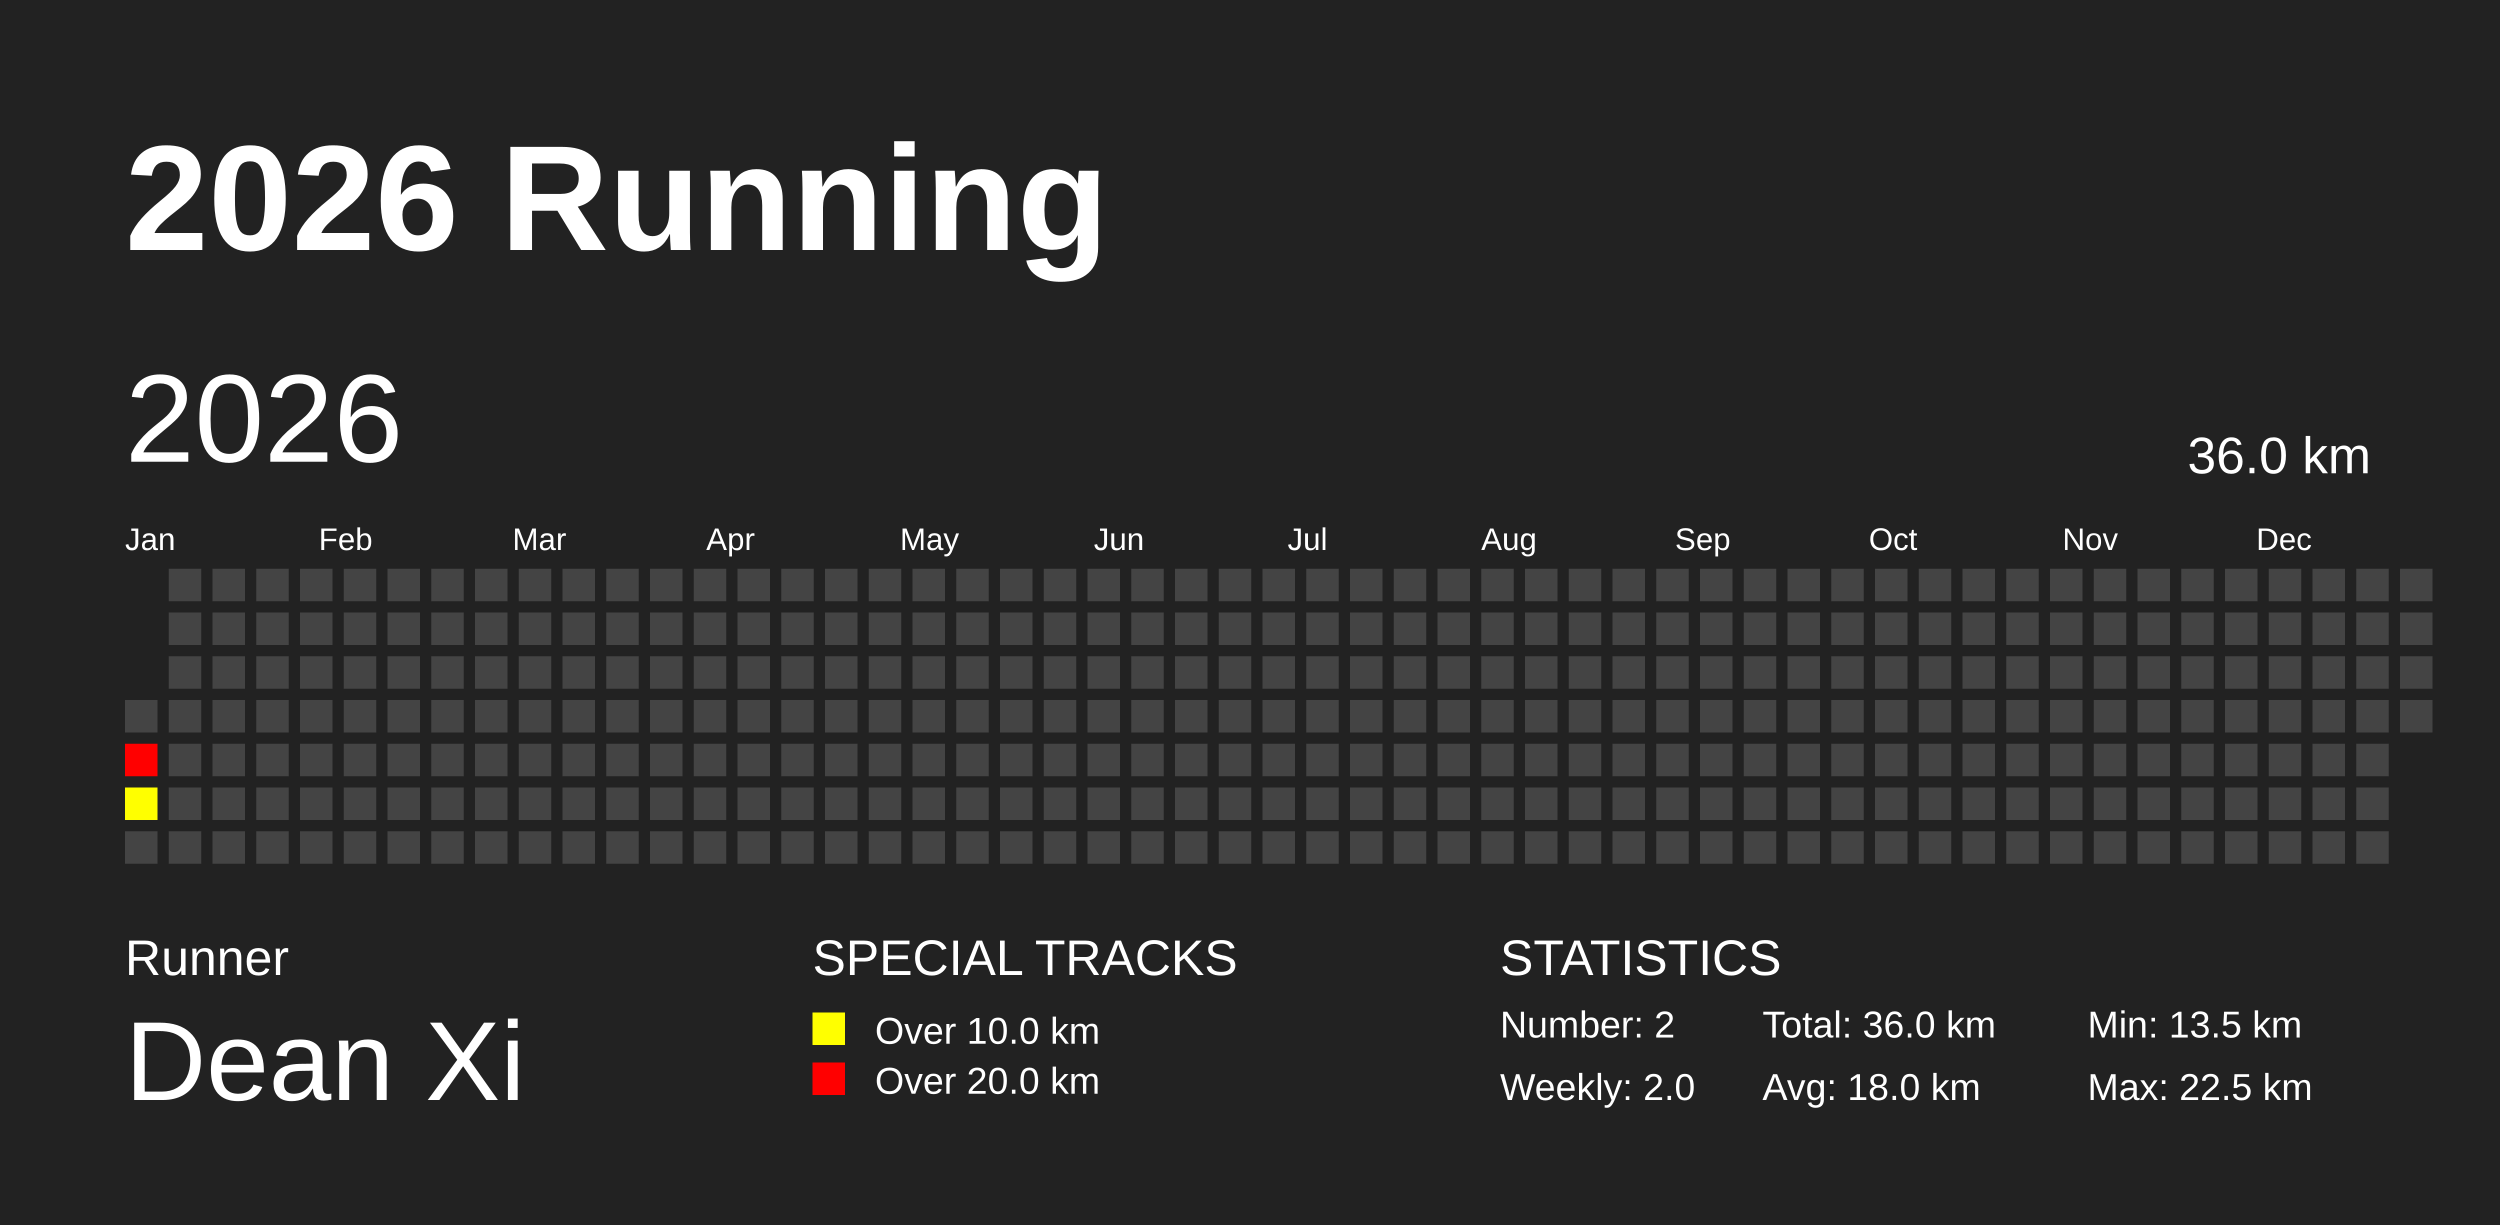
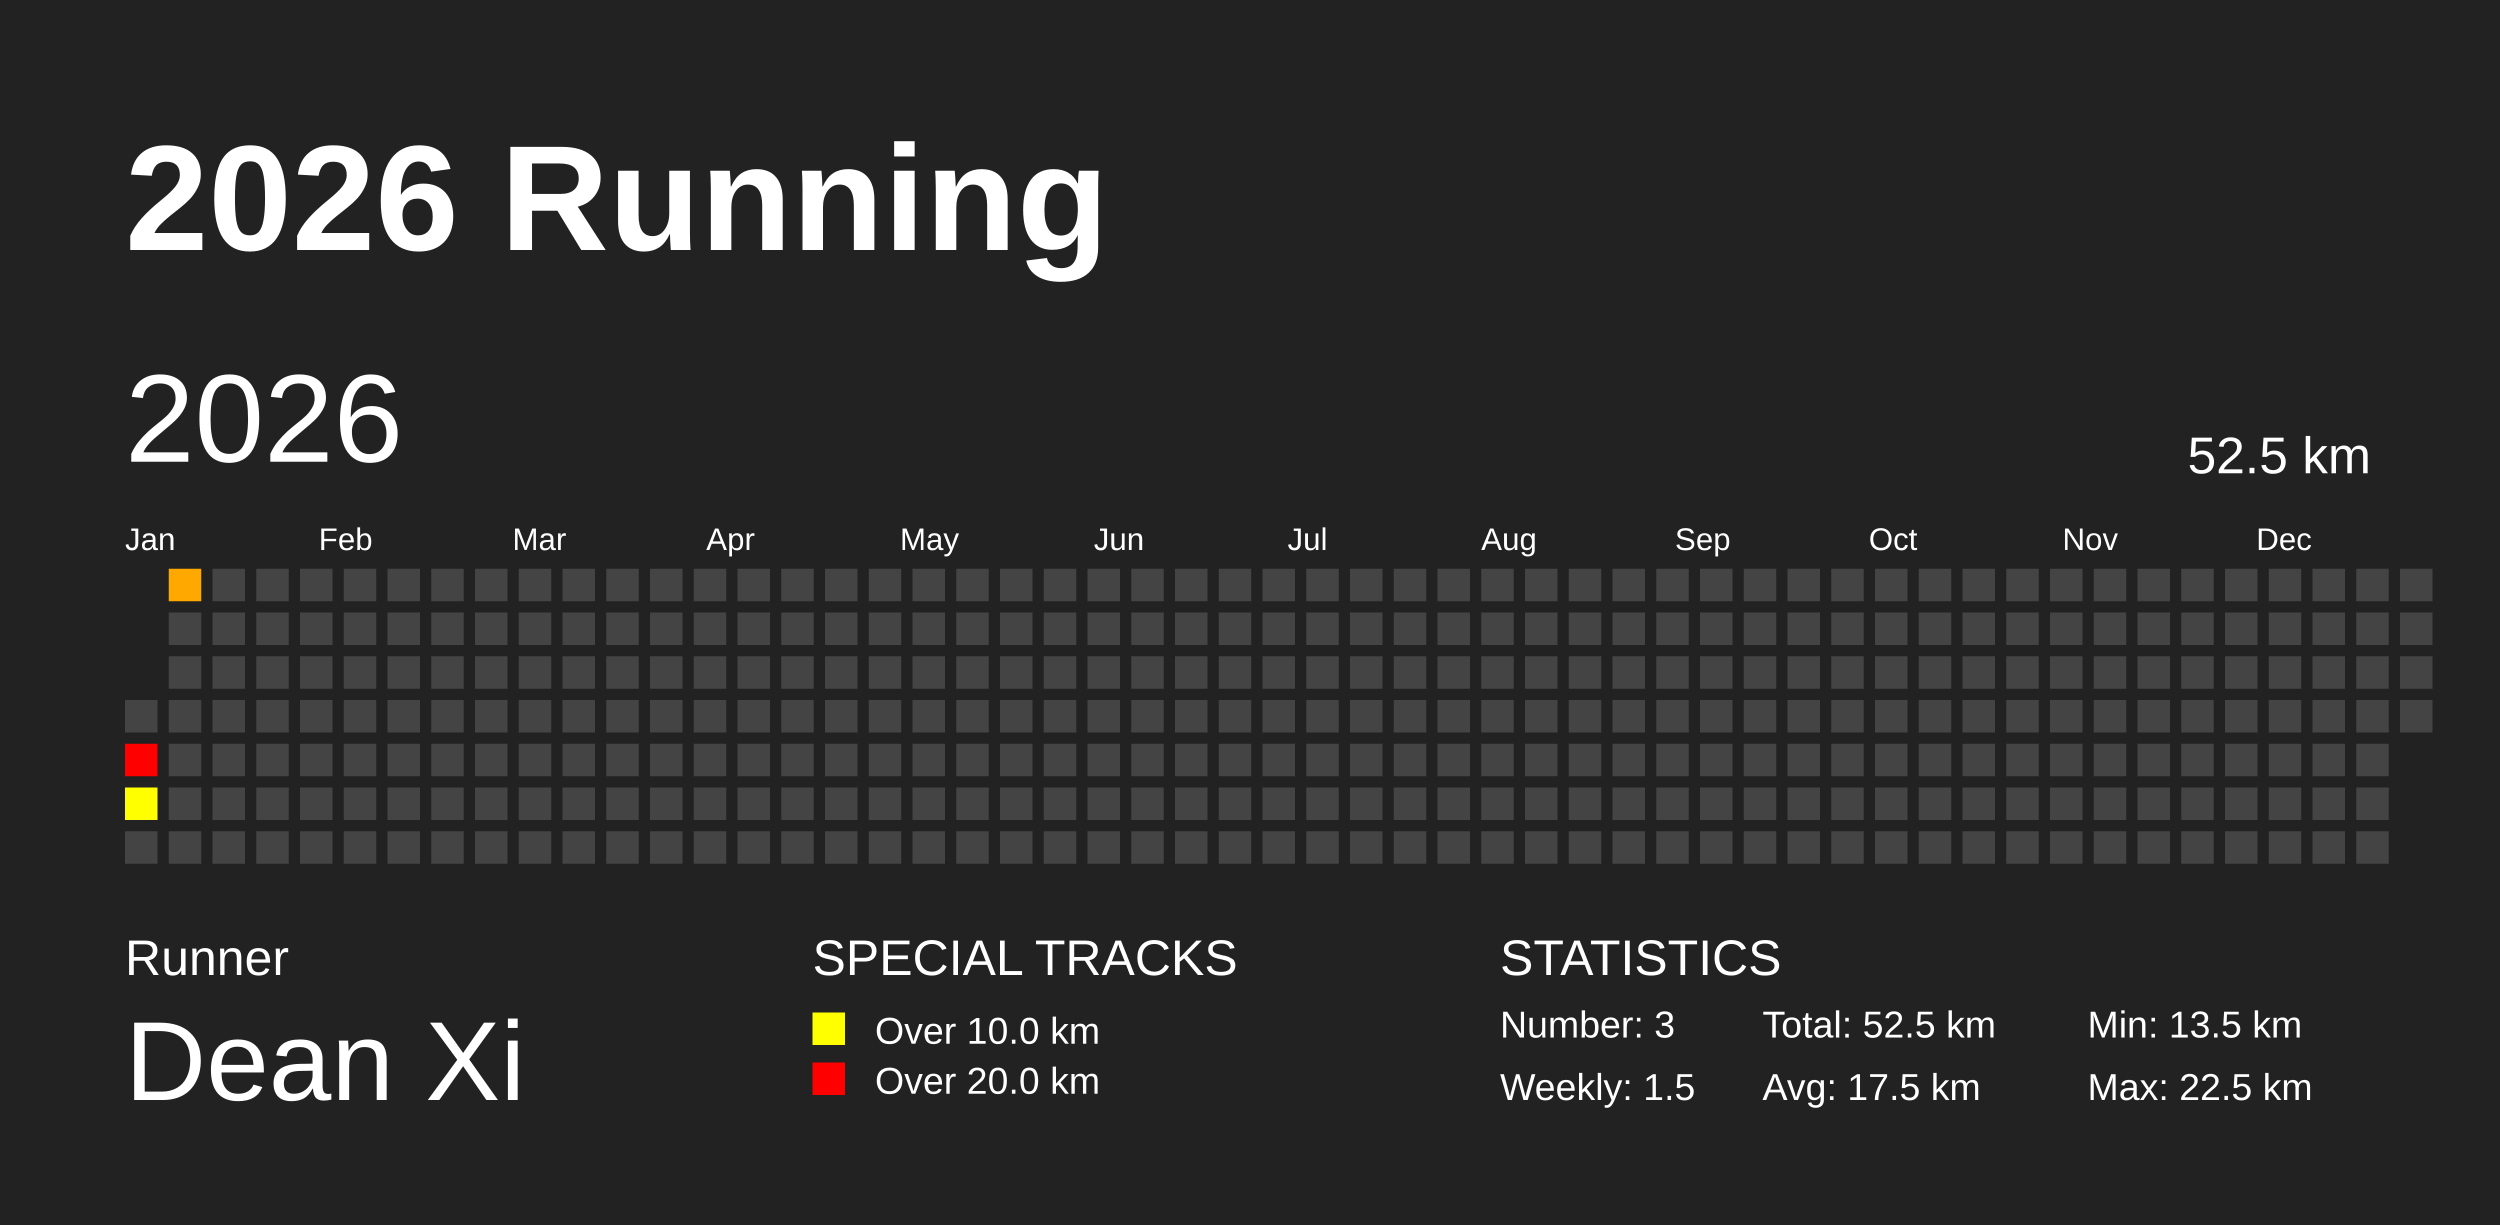
<svg xmlns="http://www.w3.org/2000/svg" baseProfile="full" height="98mm" version="1.1" viewBox="0,0,200,98" width="200mm">
  <defs />
  <rect fill="#222222" height="98" width="200" x="0" y="0" />
  <text fill="#FFFFFF" style="font-size:12px; font-family:Arial; font-weight:bold;" x="10" y="20">2026 Running</text>
  <text fill="#FFFFFF" style="font-size:4px; font-family:Arial" x="10" y="78">Runner</text>
  <text fill="#FFFFFF" style="font-size:9px; font-family:Arial" x="10" y="88">Dean Xi</text>
  <text fill="#FFFFFF" style="font-size:4px; font-family:Arial" x="65" y="78">SPECIAL TRACKS</text>
  <rect fill="yellow" height="2.6" width="2.6" x="65" y="81" />
  <text fill="#FFFFFF" style="font-size:3px; font-family:Arial" x="70" y="83.5">Over 10.0 km</text>
  <rect fill="red" height="2.6" width="2.6" x="65" y="85" />
  <text fill="#FFFFFF" style="font-size:3px; font-family:Arial" x="70" y="87.5">Over 20.0 km</text>
  <text fill="#FFFFFF" style="font-size:4px; font-family:Arial" x="120" y="78">STATISTICS</text>
-   <text fill="#FFFFFF" style="font-size:3px; font-family:Arial" x="120" y="83">Number: 2</text>
-   <text fill="#FFFFFF" style="font-size:3px; font-family:Arial" x="120" y="88">Weekly: 2.0</text>
-   <text fill="#FFFFFF" style="font-size:3px; font-family:Arial" x="141" y="83">Total: 36.0 km</text>
-   <text fill="#FFFFFF" style="font-size:3px; font-family:Arial" x="141" y="88">Avg: 18.0 km</text>
+   <text fill="#FFFFFF" style="font-size:3px; font-family:Arial" x="120" y="83">Number: 3</text>
+   <text fill="#FFFFFF" style="font-size:3px; font-family:Arial" x="120" y="88">Weekly: 1.5</text>
+   <text fill="#FFFFFF" style="font-size:3px; font-family:Arial" x="141" y="83">Total: 52.5 km</text>
+   <text fill="#FFFFFF" style="font-size:3px; font-family:Arial" x="141" y="88">Avg: 17.5 km</text>
  <text fill="#FFFFFF" style="font-size:3px; font-family:Arial" x="167" y="83">Min: 13.5 km</text>
  <text fill="#FFFFFF" style="font-size:3px; font-family:Arial" x="167" y="88">Max: 22.5 km</text>
  <text dominant-baseline="hanging" fill="#FFFFFF" style="font-size:10.0px; font-family:Arial;" x="10" y="30">2026</text>
-   <text dominant-baseline="hanging" fill="#FFFFFF" style="font-size:4.125px; font-family:Arial;" x="175" y="35">36.0 km</text>
+   <text dominant-baseline="hanging" fill="#FFFFFF" style="font-size:4.125px; font-family:Arial;" x="175" y="35">52.5 km</text>
  <text fill="#FFFFFF" style="font-size:2.5px; font-family:Arial" x="10.0" y="44">Jan</text>
  <text fill="#FFFFFF" style="font-size:2.5px; font-family:Arial" x="25.5" y="44">Feb</text>
  <text fill="#FFFFFF" style="font-size:2.5px; font-family:Arial" x="41.0" y="44">Mar</text>
  <text fill="#FFFFFF" style="font-size:2.5px; font-family:Arial" x="56.5" y="44">Apr</text>
  <text fill="#FFFFFF" style="font-size:2.5px; font-family:Arial" x="72.0" y="44">May</text>
  <text fill="#FFFFFF" style="font-size:2.5px; font-family:Arial" x="87.5" y="44">Jun</text>
  <text fill="#FFFFFF" style="font-size:2.5px; font-family:Arial" x="103.0" y="44">Jul</text>
  <text fill="#FFFFFF" style="font-size:2.5px; font-family:Arial" x="118.5" y="44">Aug</text>
  <text fill="#FFFFFF" style="font-size:2.5px; font-family:Arial" x="134.0" y="44">Sep</text>
  <text fill="#FFFFFF" style="font-size:2.5px; font-family:Arial" x="149.5" y="44">Oct</text>
  <text fill="#FFFFFF" style="font-size:2.5px; font-family:Arial" x="165.0" y="44">Nov</text>
  <text fill="#FFFFFF" style="font-size:2.5px; font-family:Arial" x="180.5" y="44">Dec</text>
  <rect fill="#444444" height="2.6" width="2.6" x="10.0" y="56.0" />
  <rect fill="red" height="2.6" width="2.6" x="10.0" y="59.5" />
  <rect fill="#ffff00" height="2.6" width="2.6" x="10.0" y="63.0" />
  <rect fill="#444444" height="2.6" width="2.6" x="10.0" y="66.5" />
-   <rect fill="#444444" height="2.6" width="2.6" x="13.5" y="45.5" />
+   <rect fill="#ffa900" height="2.6" width="2.6" x="13.5" y="45.5" />
  <rect fill="#444444" height="2.6" width="2.6" x="13.5" y="49.0" />
  <rect fill="#444444" height="2.6" width="2.6" x="13.5" y="52.5" />
  <rect fill="#444444" height="2.6" width="2.6" x="13.5" y="56.0" />
  <rect fill="#444444" height="2.6" width="2.6" x="13.5" y="59.5" />
  <rect fill="#444444" height="2.6" width="2.6" x="13.5" y="63.0" />
  <rect fill="#444444" height="2.6" width="2.6" x="13.5" y="66.5" />
  <rect fill="#444444" height="2.6" width="2.6" x="17.0" y="45.5" />
  <rect fill="#444444" height="2.6" width="2.6" x="17.0" y="49.0" />
  <rect fill="#444444" height="2.6" width="2.6" x="17.0" y="52.5" />
  <rect fill="#444444" height="2.6" width="2.6" x="17.0" y="56.0" />
  <rect fill="#444444" height="2.6" width="2.6" x="17.0" y="59.5" />
  <rect fill="#444444" height="2.6" width="2.6" x="17.0" y="63.0" />
  <rect fill="#444444" height="2.6" width="2.6" x="17.0" y="66.5" />
  <rect fill="#444444" height="2.6" width="2.6" x="20.5" y="45.5" />
  <rect fill="#444444" height="2.6" width="2.6" x="20.5" y="49.0" />
  <rect fill="#444444" height="2.6" width="2.6" x="20.5" y="52.5" />
  <rect fill="#444444" height="2.6" width="2.6" x="20.5" y="56.0" />
  <rect fill="#444444" height="2.6" width="2.6" x="20.5" y="59.5" />
  <rect fill="#444444" height="2.6" width="2.6" x="20.5" y="63.0" />
  <rect fill="#444444" height="2.6" width="2.6" x="20.5" y="66.5" />
  <rect fill="#444444" height="2.6" width="2.6" x="24.0" y="45.5" />
  <rect fill="#444444" height="2.6" width="2.6" x="24.0" y="49.0" />
  <rect fill="#444444" height="2.6" width="2.6" x="24.0" y="52.5" />
  <rect fill="#444444" height="2.6" width="2.6" x="24.0" y="56.0" />
  <rect fill="#444444" height="2.6" width="2.6" x="24.0" y="59.5" />
  <rect fill="#444444" height="2.6" width="2.6" x="24.0" y="63.0" />
  <rect fill="#444444" height="2.6" width="2.6" x="24.0" y="66.5" />
  <rect fill="#444444" height="2.6" width="2.6" x="27.5" y="45.5" />
  <rect fill="#444444" height="2.6" width="2.6" x="27.5" y="49.0" />
  <rect fill="#444444" height="2.6" width="2.6" x="27.5" y="52.5" />
  <rect fill="#444444" height="2.6" width="2.6" x="27.5" y="56.0" />
  <rect fill="#444444" height="2.6" width="2.6" x="27.5" y="59.5" />
  <rect fill="#444444" height="2.6" width="2.6" x="27.5" y="63.0" />
  <rect fill="#444444" height="2.6" width="2.6" x="27.5" y="66.5" />
  <rect fill="#444444" height="2.6" width="2.6" x="31.0" y="45.5" />
  <rect fill="#444444" height="2.6" width="2.6" x="31.0" y="49.0" />
  <rect fill="#444444" height="2.6" width="2.6" x="31.0" y="52.5" />
  <rect fill="#444444" height="2.6" width="2.6" x="31.0" y="56.0" />
  <rect fill="#444444" height="2.6" width="2.6" x="31.0" y="59.5" />
  <rect fill="#444444" height="2.6" width="2.6" x="31.0" y="63.0" />
  <rect fill="#444444" height="2.6" width="2.6" x="31.0" y="66.5" />
  <rect fill="#444444" height="2.6" width="2.6" x="34.5" y="45.5" />
  <rect fill="#444444" height="2.6" width="2.6" x="34.5" y="49.0" />
  <rect fill="#444444" height="2.6" width="2.6" x="34.5" y="52.5" />
  <rect fill="#444444" height="2.6" width="2.6" x="34.5" y="56.0" />
  <rect fill="#444444" height="2.6" width="2.6" x="34.5" y="59.5" />
  <rect fill="#444444" height="2.6" width="2.6" x="34.5" y="63.0" />
  <rect fill="#444444" height="2.6" width="2.6" x="34.5" y="66.5" />
  <rect fill="#444444" height="2.6" width="2.6" x="38.0" y="45.5" />
  <rect fill="#444444" height="2.6" width="2.6" x="38.0" y="49.0" />
  <rect fill="#444444" height="2.6" width="2.6" x="38.0" y="52.5" />
  <rect fill="#444444" height="2.6" width="2.6" x="38.0" y="56.0" />
  <rect fill="#444444" height="2.6" width="2.6" x="38.0" y="59.5" />
  <rect fill="#444444" height="2.6" width="2.6" x="38.0" y="63.0" />
  <rect fill="#444444" height="2.6" width="2.6" x="38.0" y="66.5" />
  <rect fill="#444444" height="2.6" width="2.6" x="41.5" y="45.5" />
  <rect fill="#444444" height="2.6" width="2.6" x="41.5" y="49.0" />
  <rect fill="#444444" height="2.6" width="2.6" x="41.5" y="52.5" />
  <rect fill="#444444" height="2.6" width="2.6" x="41.5" y="56.0" />
  <rect fill="#444444" height="2.6" width="2.6" x="41.5" y="59.5" />
  <rect fill="#444444" height="2.6" width="2.6" x="41.5" y="63.0" />
  <rect fill="#444444" height="2.6" width="2.6" x="41.5" y="66.5" />
  <rect fill="#444444" height="2.6" width="2.6" x="45.0" y="45.5" />
  <rect fill="#444444" height="2.6" width="2.6" x="45.0" y="49.0" />
  <rect fill="#444444" height="2.6" width="2.6" x="45.0" y="52.5" />
  <rect fill="#444444" height="2.6" width="2.6" x="45.0" y="56.0" />
  <rect fill="#444444" height="2.6" width="2.6" x="45.0" y="59.5" />
  <rect fill="#444444" height="2.6" width="2.6" x="45.0" y="63.0" />
  <rect fill="#444444" height="2.6" width="2.6" x="45.0" y="66.5" />
  <rect fill="#444444" height="2.6" width="2.6" x="48.5" y="45.5" />
  <rect fill="#444444" height="2.6" width="2.6" x="48.5" y="49.0" />
  <rect fill="#444444" height="2.6" width="2.6" x="48.5" y="52.5" />
  <rect fill="#444444" height="2.6" width="2.6" x="48.5" y="56.0" />
  <rect fill="#444444" height="2.6" width="2.6" x="48.5" y="59.5" />
  <rect fill="#444444" height="2.6" width="2.6" x="48.5" y="63.0" />
  <rect fill="#444444" height="2.6" width="2.6" x="48.5" y="66.5" />
  <rect fill="#444444" height="2.6" width="2.6" x="52.0" y="45.5" />
  <rect fill="#444444" height="2.6" width="2.6" x="52.0" y="49.0" />
  <rect fill="#444444" height="2.6" width="2.6" x="52.0" y="52.5" />
  <rect fill="#444444" height="2.6" width="2.6" x="52.0" y="56.0" />
  <rect fill="#444444" height="2.6" width="2.6" x="52.0" y="59.5" />
  <rect fill="#444444" height="2.6" width="2.6" x="52.0" y="63.0" />
  <rect fill="#444444" height="2.6" width="2.6" x="52.0" y="66.5" />
  <rect fill="#444444" height="2.6" width="2.6" x="55.5" y="45.5" />
  <rect fill="#444444" height="2.6" width="2.6" x="55.5" y="49.0" />
  <rect fill="#444444" height="2.6" width="2.6" x="55.5" y="52.5" />
  <rect fill="#444444" height="2.6" width="2.6" x="55.5" y="56.0" />
  <rect fill="#444444" height="2.6" width="2.6" x="55.5" y="59.5" />
  <rect fill="#444444" height="2.6" width="2.6" x="55.5" y="63.0" />
  <rect fill="#444444" height="2.6" width="2.6" x="55.5" y="66.5" />
  <rect fill="#444444" height="2.6" width="2.6" x="59.0" y="45.5" />
  <rect fill="#444444" height="2.6" width="2.6" x="59.0" y="49.0" />
  <rect fill="#444444" height="2.6" width="2.6" x="59.0" y="52.5" />
  <rect fill="#444444" height="2.6" width="2.6" x="59.0" y="56.0" />
  <rect fill="#444444" height="2.6" width="2.6" x="59.0" y="59.5" />
  <rect fill="#444444" height="2.6" width="2.6" x="59.0" y="63.0" />
  <rect fill="#444444" height="2.6" width="2.6" x="59.0" y="66.5" />
  <rect fill="#444444" height="2.6" width="2.6" x="62.5" y="45.5" />
  <rect fill="#444444" height="2.6" width="2.6" x="62.5" y="49.0" />
  <rect fill="#444444" height="2.6" width="2.6" x="62.5" y="52.5" />
  <rect fill="#444444" height="2.6" width="2.6" x="62.5" y="56.0" />
  <rect fill="#444444" height="2.6" width="2.6" x="62.5" y="59.5" />
  <rect fill="#444444" height="2.6" width="2.6" x="62.5" y="63.0" />
  <rect fill="#444444" height="2.6" width="2.6" x="62.5" y="66.5" />
  <rect fill="#444444" height="2.6" width="2.6" x="66.0" y="45.5" />
  <rect fill="#444444" height="2.6" width="2.6" x="66.0" y="49.0" />
  <rect fill="#444444" height="2.6" width="2.6" x="66.0" y="52.5" />
  <rect fill="#444444" height="2.6" width="2.6" x="66.0" y="56.0" />
  <rect fill="#444444" height="2.6" width="2.6" x="66.0" y="59.5" />
  <rect fill="#444444" height="2.6" width="2.6" x="66.0" y="63.0" />
  <rect fill="#444444" height="2.6" width="2.6" x="66.0" y="66.5" />
  <rect fill="#444444" height="2.6" width="2.6" x="69.5" y="45.5" />
  <rect fill="#444444" height="2.6" width="2.6" x="69.5" y="49.0" />
  <rect fill="#444444" height="2.6" width="2.6" x="69.5" y="52.5" />
  <rect fill="#444444" height="2.6" width="2.6" x="69.5" y="56.0" />
  <rect fill="#444444" height="2.6" width="2.6" x="69.5" y="59.5" />
  <rect fill="#444444" height="2.6" width="2.6" x="69.5" y="63.0" />
  <rect fill="#444444" height="2.6" width="2.6" x="69.5" y="66.5" />
  <rect fill="#444444" height="2.6" width="2.6" x="73.0" y="45.5" />
  <rect fill="#444444" height="2.6" width="2.6" x="73.0" y="49.0" />
  <rect fill="#444444" height="2.6" width="2.6" x="73.0" y="52.5" />
  <rect fill="#444444" height="2.6" width="2.6" x="73.0" y="56.0" />
  <rect fill="#444444" height="2.6" width="2.6" x="73.0" y="59.5" />
  <rect fill="#444444" height="2.6" width="2.6" x="73.0" y="63.0" />
  <rect fill="#444444" height="2.6" width="2.6" x="73.0" y="66.5" />
  <rect fill="#444444" height="2.6" width="2.6" x="76.5" y="45.5" />
  <rect fill="#444444" height="2.6" width="2.6" x="76.5" y="49.0" />
  <rect fill="#444444" height="2.6" width="2.6" x="76.5" y="52.5" />
  <rect fill="#444444" height="2.6" width="2.6" x="76.5" y="56.0" />
  <rect fill="#444444" height="2.6" width="2.6" x="76.5" y="59.5" />
  <rect fill="#444444" height="2.6" width="2.6" x="76.5" y="63.0" />
  <rect fill="#444444" height="2.6" width="2.6" x="76.5" y="66.5" />
  <rect fill="#444444" height="2.6" width="2.6" x="80.0" y="45.5" />
  <rect fill="#444444" height="2.6" width="2.6" x="80.0" y="49.0" />
  <rect fill="#444444" height="2.6" width="2.6" x="80.0" y="52.5" />
  <rect fill="#444444" height="2.6" width="2.6" x="80.0" y="56.0" />
  <rect fill="#444444" height="2.6" width="2.6" x="80.0" y="59.5" />
  <rect fill="#444444" height="2.6" width="2.6" x="80.0" y="63.0" />
  <rect fill="#444444" height="2.6" width="2.6" x="80.0" y="66.5" />
  <rect fill="#444444" height="2.6" width="2.6" x="83.5" y="45.5" />
  <rect fill="#444444" height="2.6" width="2.6" x="83.5" y="49.0" />
  <rect fill="#444444" height="2.6" width="2.6" x="83.5" y="52.5" />
  <rect fill="#444444" height="2.6" width="2.6" x="83.5" y="56.0" />
  <rect fill="#444444" height="2.6" width="2.6" x="83.5" y="59.5" />
  <rect fill="#444444" height="2.6" width="2.6" x="83.5" y="63.0" />
  <rect fill="#444444" height="2.6" width="2.6" x="83.5" y="66.5" />
  <rect fill="#444444" height="2.6" width="2.6" x="87.0" y="45.5" />
  <rect fill="#444444" height="2.6" width="2.6" x="87.0" y="49.0" />
  <rect fill="#444444" height="2.6" width="2.6" x="87.0" y="52.5" />
  <rect fill="#444444" height="2.6" width="2.6" x="87.0" y="56.0" />
  <rect fill="#444444" height="2.6" width="2.6" x="87.0" y="59.5" />
  <rect fill="#444444" height="2.6" width="2.6" x="87.0" y="63.0" />
  <rect fill="#444444" height="2.6" width="2.6" x="87.0" y="66.5" />
  <rect fill="#444444" height="2.6" width="2.6" x="90.5" y="45.5" />
  <rect fill="#444444" height="2.6" width="2.6" x="90.5" y="49.0" />
  <rect fill="#444444" height="2.6" width="2.6" x="90.5" y="52.5" />
  <rect fill="#444444" height="2.6" width="2.6" x="90.5" y="56.0" />
  <rect fill="#444444" height="2.6" width="2.6" x="90.5" y="59.5" />
  <rect fill="#444444" height="2.6" width="2.6" x="90.5" y="63.0" />
  <rect fill="#444444" height="2.6" width="2.6" x="90.5" y="66.5" />
  <rect fill="#444444" height="2.6" width="2.6" x="94.0" y="45.5" />
  <rect fill="#444444" height="2.6" width="2.6" x="94.0" y="49.0" />
  <rect fill="#444444" height="2.6" width="2.6" x="94.0" y="52.5" />
  <rect fill="#444444" height="2.6" width="2.6" x="94.0" y="56.0" />
  <rect fill="#444444" height="2.6" width="2.6" x="94.0" y="59.5" />
  <rect fill="#444444" height="2.6" width="2.6" x="94.0" y="63.0" />
  <rect fill="#444444" height="2.6" width="2.6" x="94.0" y="66.5" />
  <rect fill="#444444" height="2.6" width="2.6" x="97.5" y="45.5" />
  <rect fill="#444444" height="2.6" width="2.6" x="97.5" y="49.0" />
  <rect fill="#444444" height="2.6" width="2.6" x="97.5" y="52.5" />
  <rect fill="#444444" height="2.6" width="2.6" x="97.5" y="56.0" />
  <rect fill="#444444" height="2.6" width="2.6" x="97.5" y="59.5" />
  <rect fill="#444444" height="2.6" width="2.6" x="97.5" y="63.0" />
  <rect fill="#444444" height="2.6" width="2.6" x="97.5" y="66.5" />
  <rect fill="#444444" height="2.6" width="2.6" x="101.0" y="45.5" />
  <rect fill="#444444" height="2.6" width="2.6" x="101.0" y="49.0" />
  <rect fill="#444444" height="2.6" width="2.6" x="101.0" y="52.5" />
  <rect fill="#444444" height="2.6" width="2.6" x="101.0" y="56.0" />
  <rect fill="#444444" height="2.6" width="2.6" x="101.0" y="59.5" />
  <rect fill="#444444" height="2.6" width="2.6" x="101.0" y="63.0" />
  <rect fill="#444444" height="2.6" width="2.6" x="101.0" y="66.5" />
  <rect fill="#444444" height="2.6" width="2.6" x="104.5" y="45.5" />
  <rect fill="#444444" height="2.6" width="2.6" x="104.5" y="49.0" />
  <rect fill="#444444" height="2.6" width="2.6" x="104.5" y="52.5" />
  <rect fill="#444444" height="2.6" width="2.6" x="104.5" y="56.0" />
  <rect fill="#444444" height="2.6" width="2.6" x="104.5" y="59.5" />
  <rect fill="#444444" height="2.6" width="2.6" x="104.5" y="63.0" />
  <rect fill="#444444" height="2.6" width="2.6" x="104.5" y="66.5" />
  <rect fill="#444444" height="2.6" width="2.6" x="108.0" y="45.5" />
  <rect fill="#444444" height="2.6" width="2.6" x="108.0" y="49.0" />
  <rect fill="#444444" height="2.6" width="2.6" x="108.0" y="52.5" />
  <rect fill="#444444" height="2.6" width="2.6" x="108.0" y="56.0" />
  <rect fill="#444444" height="2.6" width="2.6" x="108.0" y="59.5" />
  <rect fill="#444444" height="2.6" width="2.6" x="108.0" y="63.0" />
  <rect fill="#444444" height="2.6" width="2.6" x="108.0" y="66.5" />
  <rect fill="#444444" height="2.6" width="2.6" x="111.5" y="45.5" />
  <rect fill="#444444" height="2.6" width="2.6" x="111.5" y="49.0" />
  <rect fill="#444444" height="2.6" width="2.6" x="111.5" y="52.5" />
  <rect fill="#444444" height="2.6" width="2.6" x="111.5" y="56.0" />
  <rect fill="#444444" height="2.6" width="2.6" x="111.5" y="59.5" />
  <rect fill="#444444" height="2.6" width="2.6" x="111.5" y="63.0" />
  <rect fill="#444444" height="2.6" width="2.6" x="111.5" y="66.5" />
  <rect fill="#444444" height="2.6" width="2.6" x="115.0" y="45.5" />
  <rect fill="#444444" height="2.6" width="2.6" x="115.0" y="49.0" />
  <rect fill="#444444" height="2.6" width="2.6" x="115.0" y="52.5" />
  <rect fill="#444444" height="2.6" width="2.6" x="115.0" y="56.0" />
  <rect fill="#444444" height="2.6" width="2.6" x="115.0" y="59.5" />
  <rect fill="#444444" height="2.6" width="2.6" x="115.0" y="63.0" />
  <rect fill="#444444" height="2.6" width="2.6" x="115.0" y="66.5" />
  <rect fill="#444444" height="2.6" width="2.6" x="118.5" y="45.5" />
  <rect fill="#444444" height="2.6" width="2.6" x="118.5" y="49.0" />
  <rect fill="#444444" height="2.6" width="2.6" x="118.5" y="52.5" />
  <rect fill="#444444" height="2.6" width="2.6" x="118.5" y="56.0" />
  <rect fill="#444444" height="2.6" width="2.6" x="118.5" y="59.5" />
  <rect fill="#444444" height="2.6" width="2.6" x="118.5" y="63.0" />
  <rect fill="#444444" height="2.6" width="2.6" x="118.5" y="66.5" />
  <rect fill="#444444" height="2.6" width="2.6" x="122.0" y="45.5" />
  <rect fill="#444444" height="2.6" width="2.6" x="122.0" y="49.0" />
  <rect fill="#444444" height="2.6" width="2.6" x="122.0" y="52.5" />
  <rect fill="#444444" height="2.6" width="2.6" x="122.0" y="56.0" />
  <rect fill="#444444" height="2.6" width="2.6" x="122.0" y="59.5" />
  <rect fill="#444444" height="2.6" width="2.6" x="122.0" y="63.0" />
  <rect fill="#444444" height="2.6" width="2.6" x="122.0" y="66.5" />
  <rect fill="#444444" height="2.6" width="2.6" x="125.5" y="45.5" />
  <rect fill="#444444" height="2.6" width="2.6" x="125.5" y="49.0" />
  <rect fill="#444444" height="2.6" width="2.6" x="125.5" y="52.5" />
  <rect fill="#444444" height="2.6" width="2.6" x="125.5" y="56.0" />
  <rect fill="#444444" height="2.6" width="2.6" x="125.5" y="59.5" />
  <rect fill="#444444" height="2.6" width="2.6" x="125.5" y="63.0" />
  <rect fill="#444444" height="2.6" width="2.6" x="125.5" y="66.5" />
  <rect fill="#444444" height="2.6" width="2.6" x="129.0" y="45.5" />
  <rect fill="#444444" height="2.6" width="2.6" x="129.0" y="49.0" />
  <rect fill="#444444" height="2.6" width="2.6" x="129.0" y="52.5" />
  <rect fill="#444444" height="2.6" width="2.6" x="129.0" y="56.0" />
  <rect fill="#444444" height="2.6" width="2.6" x="129.0" y="59.5" />
  <rect fill="#444444" height="2.6" width="2.6" x="129.0" y="63.0" />
  <rect fill="#444444" height="2.6" width="2.6" x="129.0" y="66.5" />
  <rect fill="#444444" height="2.6" width="2.6" x="132.5" y="45.5" />
  <rect fill="#444444" height="2.6" width="2.6" x="132.5" y="49.0" />
  <rect fill="#444444" height="2.6" width="2.6" x="132.5" y="52.5" />
  <rect fill="#444444" height="2.6" width="2.6" x="132.5" y="56.0" />
  <rect fill="#444444" height="2.6" width="2.6" x="132.5" y="59.5" />
  <rect fill="#444444" height="2.6" width="2.6" x="132.5" y="63.0" />
  <rect fill="#444444" height="2.6" width="2.6" x="132.5" y="66.5" />
  <rect fill="#444444" height="2.6" width="2.6" x="136.0" y="45.5" />
  <rect fill="#444444" height="2.6" width="2.6" x="136.0" y="49.0" />
  <rect fill="#444444" height="2.6" width="2.6" x="136.0" y="52.5" />
  <rect fill="#444444" height="2.6" width="2.6" x="136.0" y="56.0" />
  <rect fill="#444444" height="2.6" width="2.6" x="136.0" y="59.5" />
  <rect fill="#444444" height="2.6" width="2.6" x="136.0" y="63.0" />
  <rect fill="#444444" height="2.6" width="2.6" x="136.0" y="66.5" />
  <rect fill="#444444" height="2.6" width="2.6" x="139.5" y="45.5" />
  <rect fill="#444444" height="2.6" width="2.6" x="139.5" y="49.0" />
  <rect fill="#444444" height="2.6" width="2.6" x="139.5" y="52.5" />
  <rect fill="#444444" height="2.6" width="2.6" x="139.5" y="56.0" />
  <rect fill="#444444" height="2.6" width="2.6" x="139.5" y="59.5" />
  <rect fill="#444444" height="2.6" width="2.6" x="139.5" y="63.0" />
  <rect fill="#444444" height="2.6" width="2.6" x="139.5" y="66.5" />
  <rect fill="#444444" height="2.6" width="2.6" x="143.0" y="45.5" />
  <rect fill="#444444" height="2.6" width="2.6" x="143.0" y="49.0" />
  <rect fill="#444444" height="2.6" width="2.6" x="143.0" y="52.5" />
  <rect fill="#444444" height="2.6" width="2.6" x="143.0" y="56.0" />
  <rect fill="#444444" height="2.6" width="2.6" x="143.0" y="59.5" />
  <rect fill="#444444" height="2.6" width="2.6" x="143.0" y="63.0" />
  <rect fill="#444444" height="2.6" width="2.6" x="143.0" y="66.5" />
  <rect fill="#444444" height="2.6" width="2.6" x="146.5" y="45.5" />
  <rect fill="#444444" height="2.6" width="2.6" x="146.5" y="49.0" />
  <rect fill="#444444" height="2.6" width="2.6" x="146.5" y="52.5" />
  <rect fill="#444444" height="2.6" width="2.6" x="146.5" y="56.0" />
  <rect fill="#444444" height="2.6" width="2.6" x="146.5" y="59.5" />
  <rect fill="#444444" height="2.6" width="2.6" x="146.5" y="63.0" />
  <rect fill="#444444" height="2.6" width="2.6" x="146.5" y="66.5" />
  <rect fill="#444444" height="2.6" width="2.6" x="150.0" y="45.5" />
  <rect fill="#444444" height="2.6" width="2.6" x="150.0" y="49.0" />
  <rect fill="#444444" height="2.6" width="2.6" x="150.0" y="52.5" />
  <rect fill="#444444" height="2.6" width="2.6" x="150.0" y="56.0" />
  <rect fill="#444444" height="2.6" width="2.6" x="150.0" y="59.5" />
  <rect fill="#444444" height="2.6" width="2.6" x="150.0" y="63.0" />
  <rect fill="#444444" height="2.6" width="2.6" x="150.0" y="66.5" />
  <rect fill="#444444" height="2.6" width="2.6" x="153.5" y="45.5" />
  <rect fill="#444444" height="2.6" width="2.6" x="153.5" y="49.0" />
  <rect fill="#444444" height="2.6" width="2.6" x="153.5" y="52.5" />
  <rect fill="#444444" height="2.6" width="2.6" x="153.5" y="56.0" />
  <rect fill="#444444" height="2.6" width="2.6" x="153.5" y="59.5" />
  <rect fill="#444444" height="2.6" width="2.6" x="153.5" y="63.0" />
  <rect fill="#444444" height="2.6" width="2.6" x="153.5" y="66.5" />
  <rect fill="#444444" height="2.6" width="2.6" x="157.0" y="45.5" />
  <rect fill="#444444" height="2.6" width="2.6" x="157.0" y="49.0" />
  <rect fill="#444444" height="2.6" width="2.6" x="157.0" y="52.5" />
  <rect fill="#444444" height="2.6" width="2.6" x="157.0" y="56.0" />
  <rect fill="#444444" height="2.6" width="2.6" x="157.0" y="59.5" />
  <rect fill="#444444" height="2.6" width="2.6" x="157.0" y="63.0" />
  <rect fill="#444444" height="2.6" width="2.6" x="157.0" y="66.5" />
  <rect fill="#444444" height="2.6" width="2.6" x="160.5" y="45.5" />
  <rect fill="#444444" height="2.6" width="2.6" x="160.5" y="49.0" />
  <rect fill="#444444" height="2.6" width="2.6" x="160.5" y="52.5" />
  <rect fill="#444444" height="2.6" width="2.6" x="160.5" y="56.0" />
  <rect fill="#444444" height="2.6" width="2.6" x="160.5" y="59.5" />
  <rect fill="#444444" height="2.6" width="2.6" x="160.5" y="63.0" />
  <rect fill="#444444" height="2.6" width="2.6" x="160.5" y="66.5" />
  <rect fill="#444444" height="2.6" width="2.6" x="164.0" y="45.5" />
  <rect fill="#444444" height="2.6" width="2.6" x="164.0" y="49.0" />
  <rect fill="#444444" height="2.6" width="2.6" x="164.0" y="52.5" />
  <rect fill="#444444" height="2.6" width="2.6" x="164.0" y="56.0" />
  <rect fill="#444444" height="2.6" width="2.6" x="164.0" y="59.5" />
  <rect fill="#444444" height="2.6" width="2.6" x="164.0" y="63.0" />
  <rect fill="#444444" height="2.6" width="2.6" x="164.0" y="66.5" />
  <rect fill="#444444" height="2.6" width="2.6" x="167.5" y="45.5" />
  <rect fill="#444444" height="2.6" width="2.6" x="167.5" y="49.0" />
  <rect fill="#444444" height="2.6" width="2.6" x="167.5" y="52.5" />
  <rect fill="#444444" height="2.6" width="2.6" x="167.5" y="56.0" />
  <rect fill="#444444" height="2.6" width="2.6" x="167.5" y="59.5" />
  <rect fill="#444444" height="2.6" width="2.6" x="167.5" y="63.0" />
  <rect fill="#444444" height="2.6" width="2.6" x="167.5" y="66.5" />
  <rect fill="#444444" height="2.6" width="2.6" x="171.0" y="45.5" />
  <rect fill="#444444" height="2.6" width="2.6" x="171.0" y="49.0" />
  <rect fill="#444444" height="2.6" width="2.6" x="171.0" y="52.5" />
  <rect fill="#444444" height="2.6" width="2.6" x="171.0" y="56.0" />
  <rect fill="#444444" height="2.6" width="2.6" x="171.0" y="59.5" />
  <rect fill="#444444" height="2.6" width="2.6" x="171.0" y="63.0" />
  <rect fill="#444444" height="2.6" width="2.6" x="171.0" y="66.5" />
  <rect fill="#444444" height="2.6" width="2.6" x="174.5" y="45.5" />
  <rect fill="#444444" height="2.6" width="2.6" x="174.5" y="49.0" />
  <rect fill="#444444" height="2.6" width="2.6" x="174.5" y="52.5" />
  <rect fill="#444444" height="2.6" width="2.6" x="174.5" y="56.0" />
  <rect fill="#444444" height="2.6" width="2.6" x="174.5" y="59.5" />
  <rect fill="#444444" height="2.6" width="2.6" x="174.5" y="63.0" />
  <rect fill="#444444" height="2.6" width="2.6" x="174.5" y="66.5" />
  <rect fill="#444444" height="2.6" width="2.6" x="178.0" y="45.5" />
  <rect fill="#444444" height="2.6" width="2.6" x="178.0" y="49.0" />
  <rect fill="#444444" height="2.6" width="2.6" x="178.0" y="52.5" />
  <rect fill="#444444" height="2.6" width="2.6" x="178.0" y="56.0" />
  <rect fill="#444444" height="2.6" width="2.6" x="178.0" y="59.5" />
  <rect fill="#444444" height="2.6" width="2.6" x="178.0" y="63.0" />
  <rect fill="#444444" height="2.6" width="2.6" x="178.0" y="66.5" />
  <rect fill="#444444" height="2.6" width="2.6" x="181.5" y="45.5" />
  <rect fill="#444444" height="2.6" width="2.6" x="181.5" y="49.0" />
  <rect fill="#444444" height="2.6" width="2.6" x="181.5" y="52.5" />
  <rect fill="#444444" height="2.6" width="2.6" x="181.5" y="56.0" />
  <rect fill="#444444" height="2.6" width="2.6" x="181.5" y="59.5" />
  <rect fill="#444444" height="2.6" width="2.6" x="181.5" y="63.0" />
  <rect fill="#444444" height="2.6" width="2.6" x="181.5" y="66.5" />
  <rect fill="#444444" height="2.6" width="2.6" x="185.0" y="45.5" />
  <rect fill="#444444" height="2.6" width="2.6" x="185.0" y="49.0" />
  <rect fill="#444444" height="2.6" width="2.6" x="185.0" y="52.5" />
  <rect fill="#444444" height="2.6" width="2.6" x="185.0" y="56.0" />
  <rect fill="#444444" height="2.6" width="2.6" x="185.0" y="59.5" />
  <rect fill="#444444" height="2.6" width="2.6" x="185.0" y="63.0" />
  <rect fill="#444444" height="2.6" width="2.6" x="185.0" y="66.5" />
  <rect fill="#444444" height="2.6" width="2.6" x="188.5" y="45.5" />
  <rect fill="#444444" height="2.6" width="2.6" x="188.5" y="49.0" />
  <rect fill="#444444" height="2.6" width="2.6" x="188.5" y="52.5" />
  <rect fill="#444444" height="2.6" width="2.6" x="188.5" y="56.0" />
  <rect fill="#444444" height="2.6" width="2.6" x="188.5" y="59.5" />
  <rect fill="#444444" height="2.6" width="2.6" x="188.5" y="63.0" />
  <rect fill="#444444" height="2.6" width="2.6" x="188.5" y="66.5" />
  <rect fill="#444444" height="2.6" width="2.6" x="192.0" y="45.5" />
  <rect fill="#444444" height="2.6" width="2.6" x="192.0" y="49.0" />
  <rect fill="#444444" height="2.6" width="2.6" x="192.0" y="52.5" />
  <rect fill="#444444" height="2.6" width="2.6" x="192.0" y="56.0" />
</svg>
